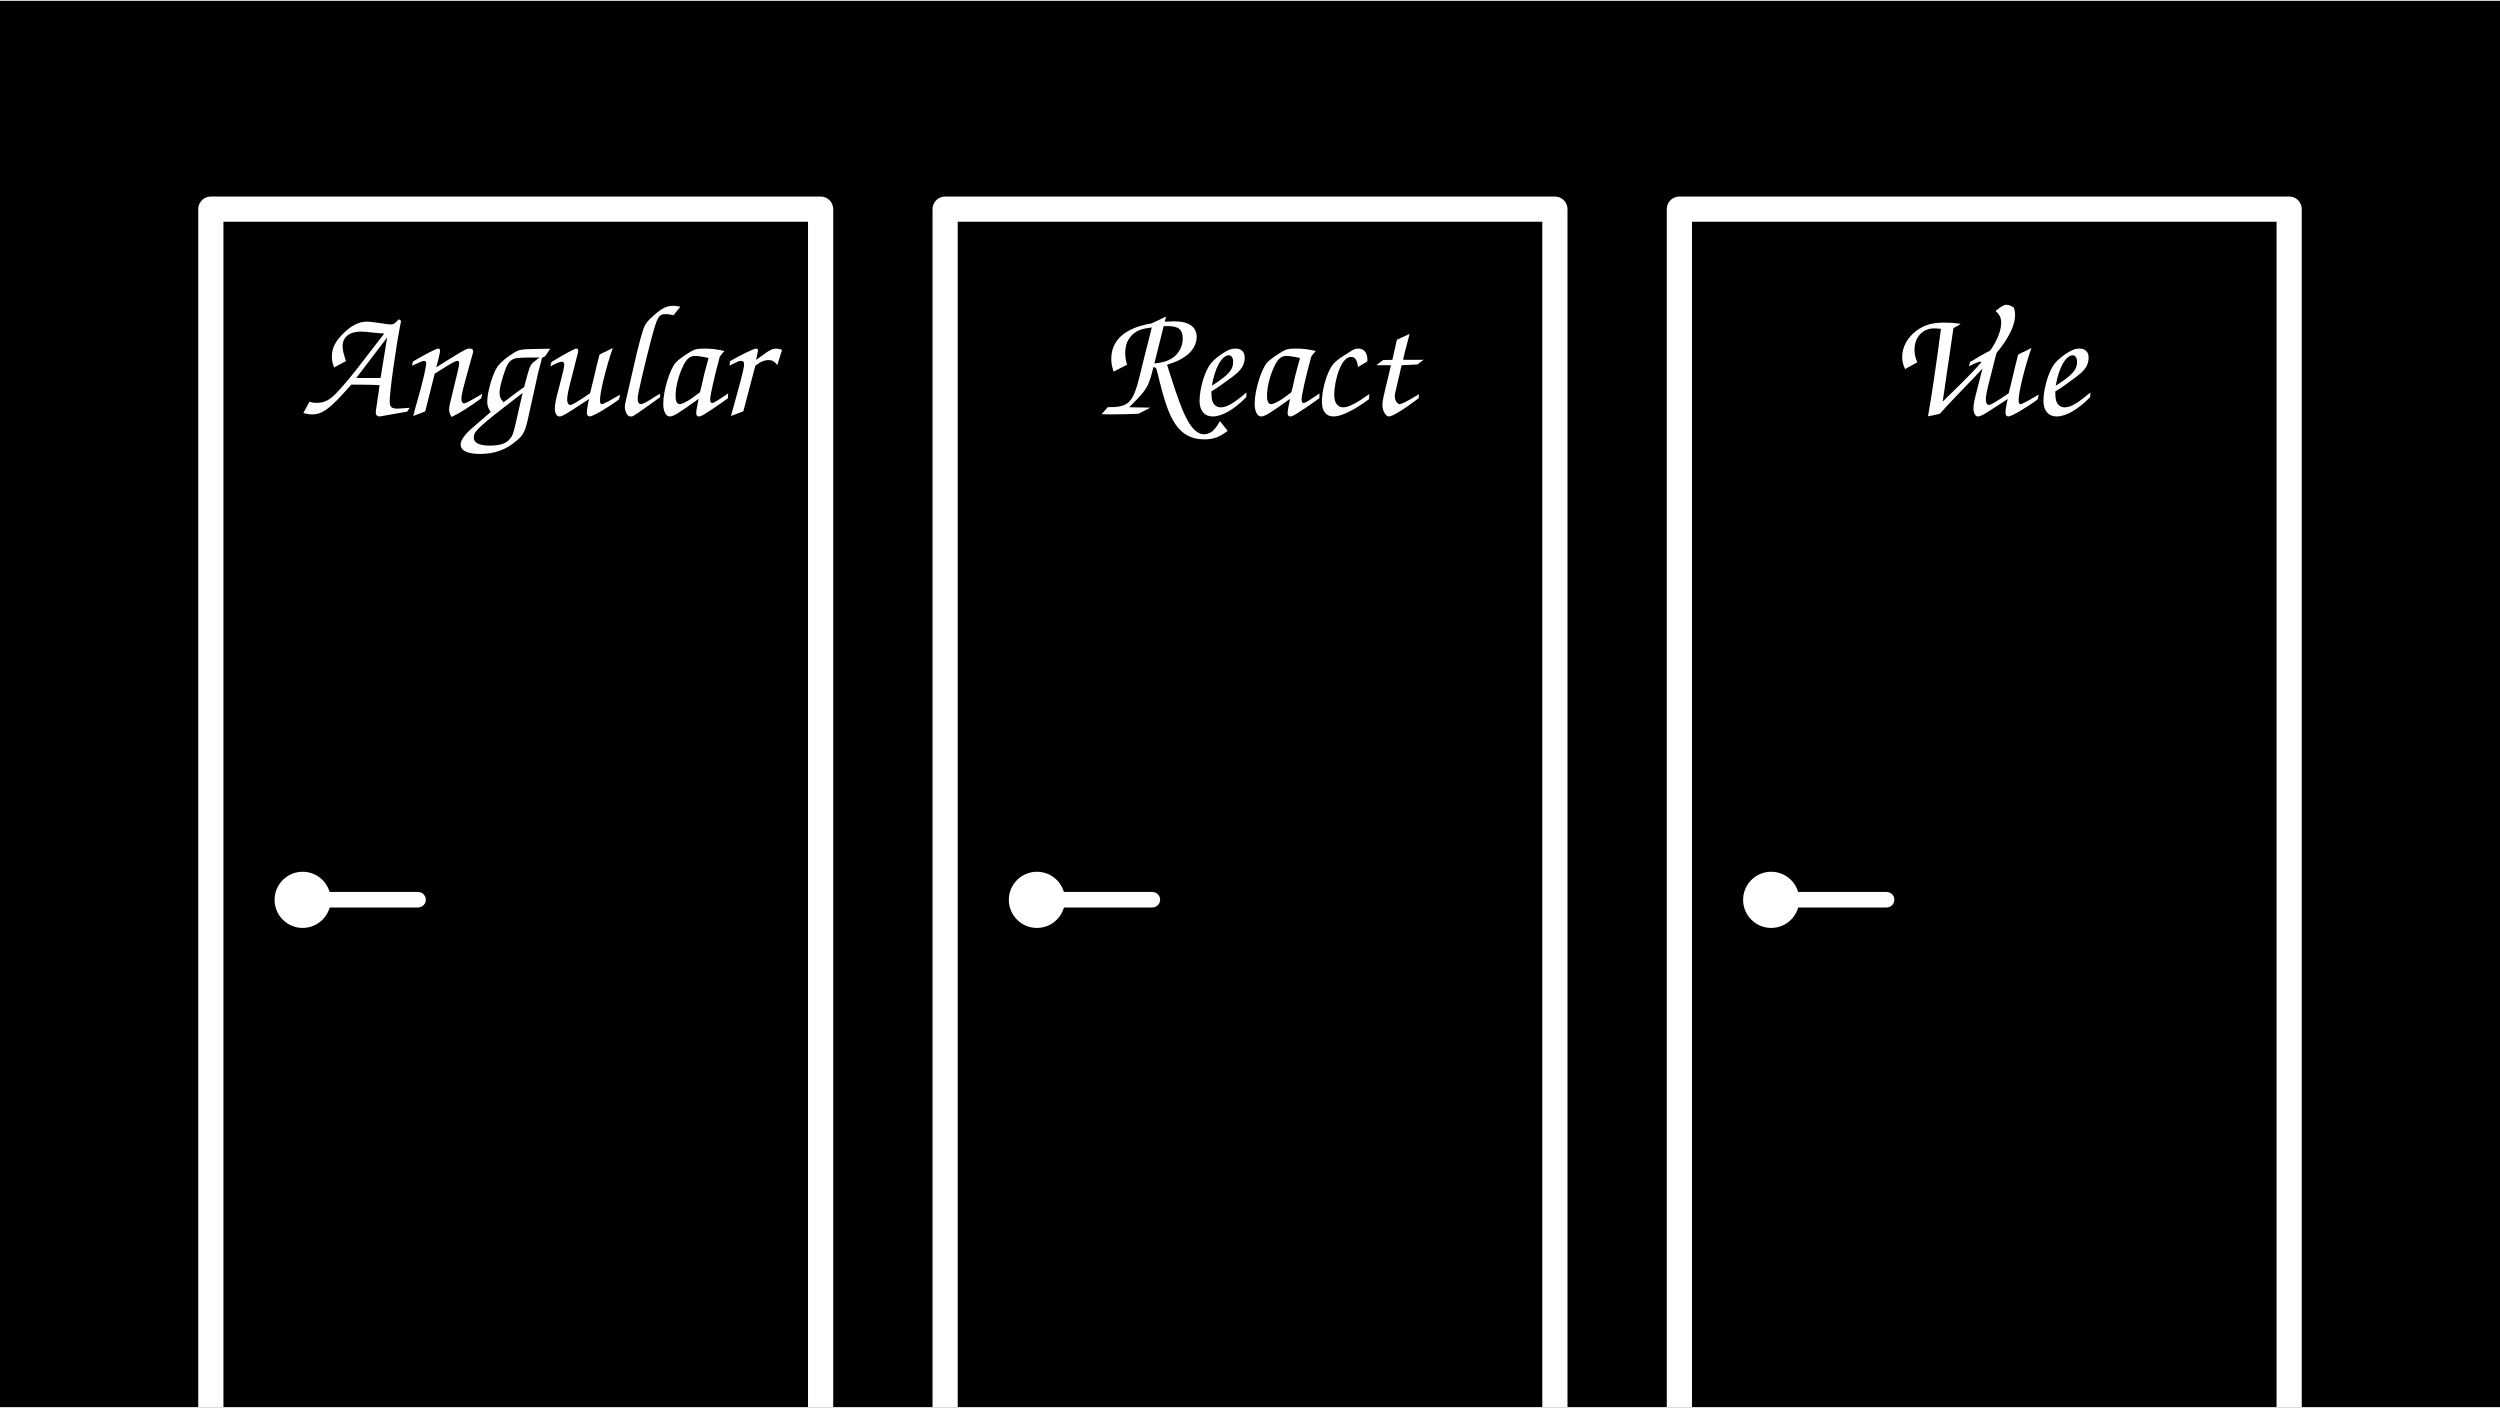
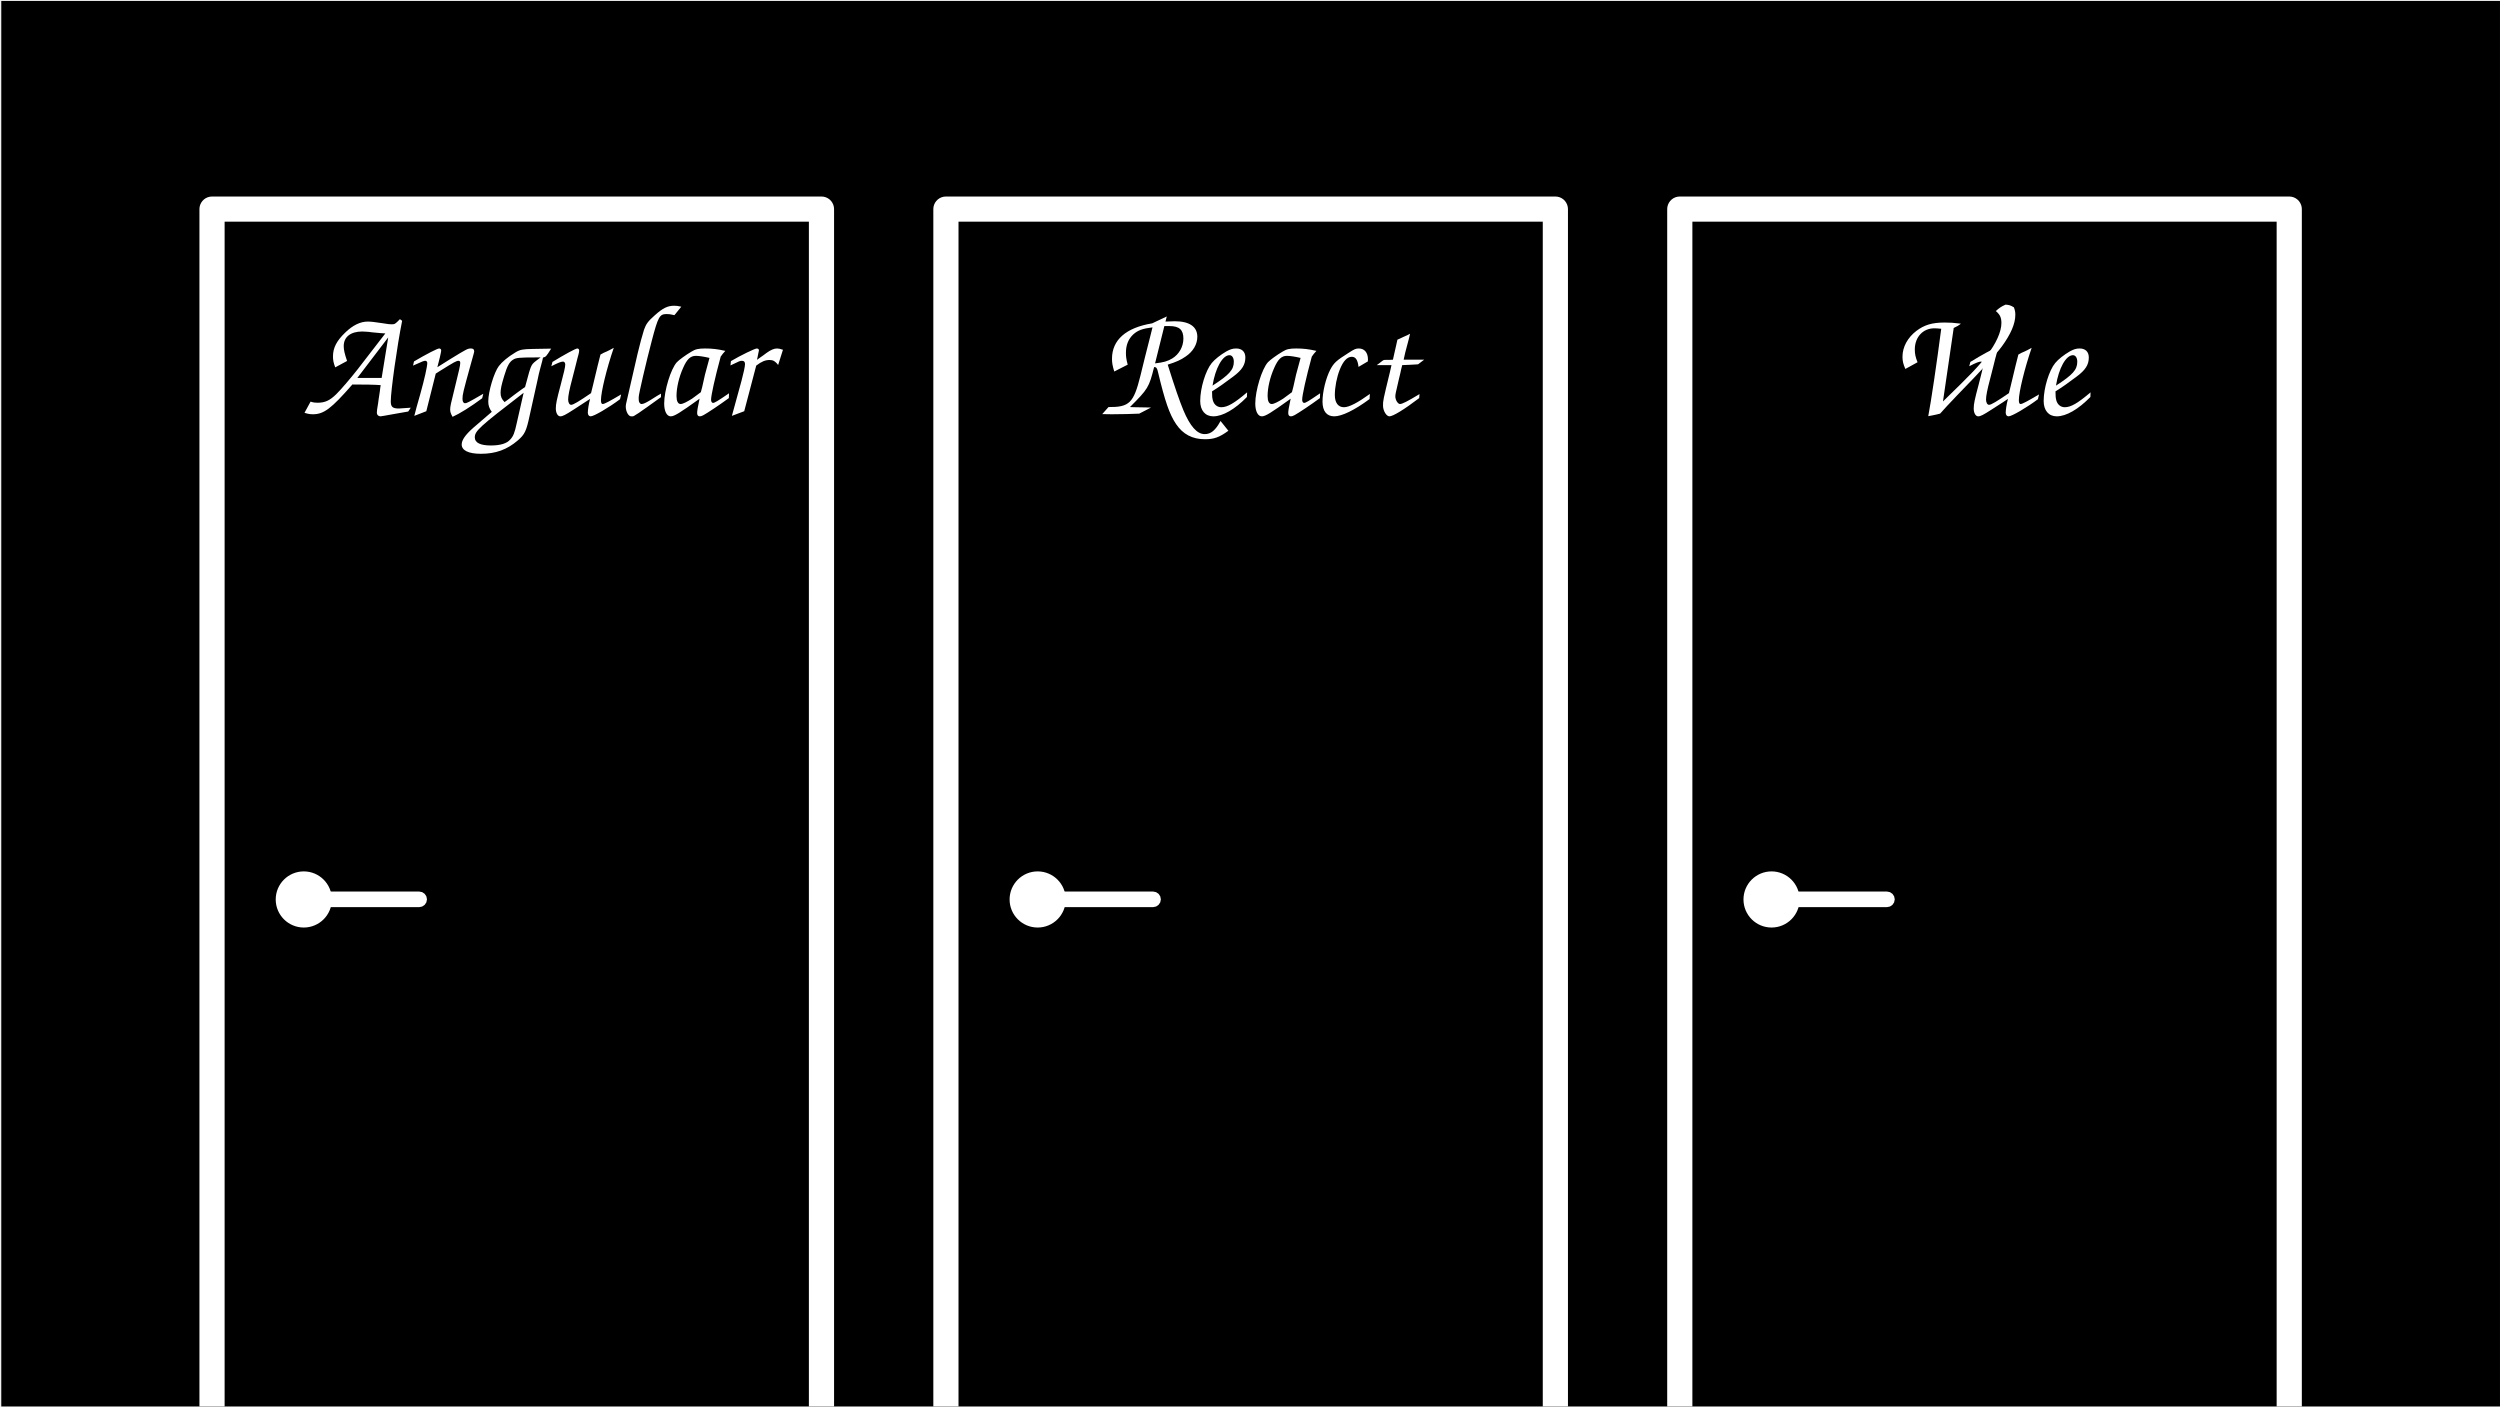
- <svg xmlns="http://www.w3.org/2000/svg" width="100%" height="100%" viewBox="0 0 1920 1081" version="1.1" xml:space="preserve" style="fill-rule:evenodd;clip-rule:evenodd;stroke-linejoin:round;stroke-miterlimit:1.414;">
-   <g transform="matrix(1,0,0,1,-1970,-3861)">
-     <g id="silos" transform="matrix(1,0,0,1,-3940,3861.66)">
+ <svg xmlns="http://www.w3.org/2000/svg" width="100%" height="100%" viewBox="0 0 1921 1081" version="1.1" xml:space="preserve" style="fill-rule:evenodd;clip-rule:evenodd;stroke-linejoin:round;stroke-miterlimit:1.414;">
+   <g transform="matrix(1,0,0,1,-6169,-1206)">
+     <g id="silos" transform="matrix(1,0,0,1,259.987,1206.73)">
      <rect x="5910" y="0" width="1920" height="1080" />
      <clipPath id="_clip1">
        <rect x="5910" y="0" width="1920" height="1080" />
      </clipPath>
      <g clip-path="url(#_clip1)">
        <g>
          <g transform="matrix(1,0,0,1,3915.17,-3864.26)">
            <path d="M2626.74,4014.68L2628.37,4015.11L2629.9,4015.82L2631.28,4016.79L2632.48,4017.98L2633.44,4019.37L2634.16,4020.89L2634.59,4022.52L2634.74,4024.2L2634.74,5007.64L2634.59,5009.32L2634.16,5010.95L2633.44,5012.48L2632.48,5013.86L2631.28,5015.05L2629.9,5016.02L2628.37,5016.73L2626.74,5017.17L2625.07,5017.32L2156.76,5017.32L2155.08,5017.17L2153.45,5016.73L2151.92,5016.02L2150.54,5015.05L2149.35,5013.86L2148.38,5012.48L2147.67,5010.95L2147.23,5009.32L2147.09,5007.64L2147.09,4024.2L2147.23,4022.52L2147.67,4020.89L2148.38,4019.37L2149.35,4017.98L2150.54,4016.79L2151.92,4015.82L2153.45,4015.11L2155.08,4014.68L2156.76,4014.53L2625.07,4014.53L2626.74,4014.68ZM2166.44,4033.88L2166.44,4997.97L2615.39,4997.97L2615.39,4033.88L2166.44,4033.88Z" style="fill:white;" />
          </g>
          <g transform="matrix(1,0,0,1,0.598901,71.125)">
            <g transform="matrix(1.30482,0,0,1.30482,3264.4,-5240.51)">
              <circle cx="2205.24" cy="4490.89" r="16.529" style="fill:white;" />
            </g>
            <g transform="matrix(1,0,0,1,3934.76,-3861.66)">
              <path d="M2298.07,4475.33L2299.98,4476.62L2301.27,4478.53L2301.74,4480.85L2301.74,4480.87L2301.27,4483.19L2299.98,4485.09L2298.07,4486.38L2295.75,4486.86L2207.45,4486.86L2205.13,4486.38L2203.23,4485.09L2201.94,4483.19L2201.46,4480.87L2201.46,4480.85L2201.94,4478.53L2203.23,4476.62L2205.13,4475.33L2207.45,4474.86L2295.75,4474.86L2298.07,4475.33Z" style="fill:white;" />
            </g>
          </g>
        </g>
        <g>
          <g transform="matrix(1,0,0,1,4479.09,-3864.26)">
            <path d="M2626.74,4014.68L2628.37,4015.11L2629.9,4015.82L2631.28,4016.79L2632.48,4017.98L2633.44,4019.37L2634.16,4020.89L2634.59,4022.52L2634.74,4024.2L2634.74,5007.64L2634.59,5009.32L2634.16,5010.95L2633.44,5012.48L2632.48,5013.86L2631.28,5015.05L2629.9,5016.02L2628.37,5016.73L2626.74,5017.17L2625.07,5017.32L2156.76,5017.32L2155.08,5017.17L2153.45,5016.73L2151.92,5016.02L2150.54,5015.05L2149.35,5013.86L2148.38,5012.48L2147.67,5010.95L2147.23,5009.32L2147.09,5007.64L2147.09,4024.2L2147.23,4022.52L2147.67,4020.89L2148.38,4019.37L2149.35,4017.98L2150.54,4016.79L2151.92,4015.82L2153.45,4015.11L2155.08,4014.68L2156.76,4014.53L2625.07,4014.53L2626.74,4014.68ZM2166.44,4033.88L2166.44,4997.97L2615.39,4997.97L2615.39,4033.88L2166.44,4033.88Z" style="fill:white;" />
          </g>
          <g transform="matrix(1,0,0,1,564.515,71.125)">
            <g transform="matrix(1.30482,0,0,1.30482,3264.4,-5240.51)">
              <circle cx="2205.24" cy="4490.89" r="16.529" style="fill:white;" />
            </g>
            <g transform="matrix(1,0,0,1,3934.76,-3861.66)">
              <path d="M2298.07,4475.33L2299.98,4476.62L2301.27,4478.53L2301.74,4480.85L2301.74,4480.87L2301.27,4483.19L2299.98,4485.09L2298.07,4486.38L2295.75,4486.86L2207.45,4486.86L2205.13,4486.38L2203.23,4485.09L2201.94,4483.19L2201.46,4480.87L2201.46,4480.85L2201.94,4478.53L2203.23,4476.62L2205.13,4475.33L2207.45,4474.86L2295.75,4474.86L2298.07,4475.33Z" style="fill:white;" />
            </g>
          </g>
        </g>
        <g>
          <g transform="matrix(1,0,0,1,5043,-3864.26)">
            <path d="M2626.74,4014.68L2628.37,4015.11L2629.9,4015.82L2631.28,4016.79L2632.48,4017.98L2633.44,4019.37L2634.16,4020.89L2634.59,4022.52L2634.74,4024.2L2634.74,5007.64L2634.59,5009.32L2634.16,5010.95L2633.44,5012.48L2632.48,5013.86L2631.28,5015.05L2629.9,5016.02L2628.37,5016.73L2626.74,5017.17L2625.07,5017.32L2156.76,5017.32L2155.08,5017.17L2153.45,5016.73L2151.92,5016.02L2150.54,5015.05L2149.35,5013.86L2148.38,5012.48L2147.67,5010.95L2147.23,5009.32L2147.09,5007.64L2147.09,4024.2L2147.23,4022.52L2147.67,4020.89L2148.38,4019.37L2149.35,4017.98L2150.54,4016.79L2151.92,4015.82L2153.45,4015.11L2155.08,4014.68L2156.76,4014.53L2625.07,4014.53L2626.74,4014.68ZM2166.44,4033.88L2166.44,4997.97L2615.39,4997.97L2615.39,4033.88L2166.44,4033.88Z" style="fill:white;" />
          </g>
          <g transform="matrix(1,0,0,1,1128.43,71.125)">
            <g transform="matrix(1.30482,0,0,1.30482,3264.4,-5240.51)">
              <circle cx="2205.24" cy="4490.89" r="16.529" style="fill:white;" />
            </g>
            <g transform="matrix(1,0,0,1,3934.76,-3861.66)">
              <path d="M2298.07,4475.33L2299.98,4476.62L2301.27,4478.53L2301.74,4480.85L2301.74,4480.87L2301.27,4483.19L2299.98,4485.09L2298.07,4486.38L2295.75,4486.86L2207.45,4486.86L2205.13,4486.38L2203.23,4485.09L2201.94,4483.19L2201.46,4480.87L2201.46,4480.85L2201.94,4478.53L2203.23,4476.62L2205.13,4475.33L2207.45,4474.86L2295.75,4474.86L2298.07,4475.33Z" style="fill:white;" />
            </g>
          </g>
        </g>
        <g transform="matrix(1,0,0,1,4006.86,-3861.66)">
          <text x="2133.3px" y="4179.25px" style="font-family:'Boogaloo-Regular', 'Boogaloo', cursive;font-size:123px;fill:white;">Angular</text>
        </g>
        <g transform="matrix(1,0,0,1,4570.77,-3861.66)">
          <text x="2180.53px" y="4179.25px" style="font-family:'Boogaloo-Regular', 'Boogaloo', cursive;font-size:123px;fill:white;">React</text>
        </g>
        <g transform="matrix(1,0,0,1,5134.69,-3861.66)">
          <text x="2223.4px" y="4179.25px" style="font-family:'Boogaloo-Regular', 'Boogaloo', cursive;font-size:123px;fill:white;">V<tspan x="2277.39px " y="4179.25px ">u</tspan>e</text>
        </g>
      </g>
    </g>
  </g>
</svg>
